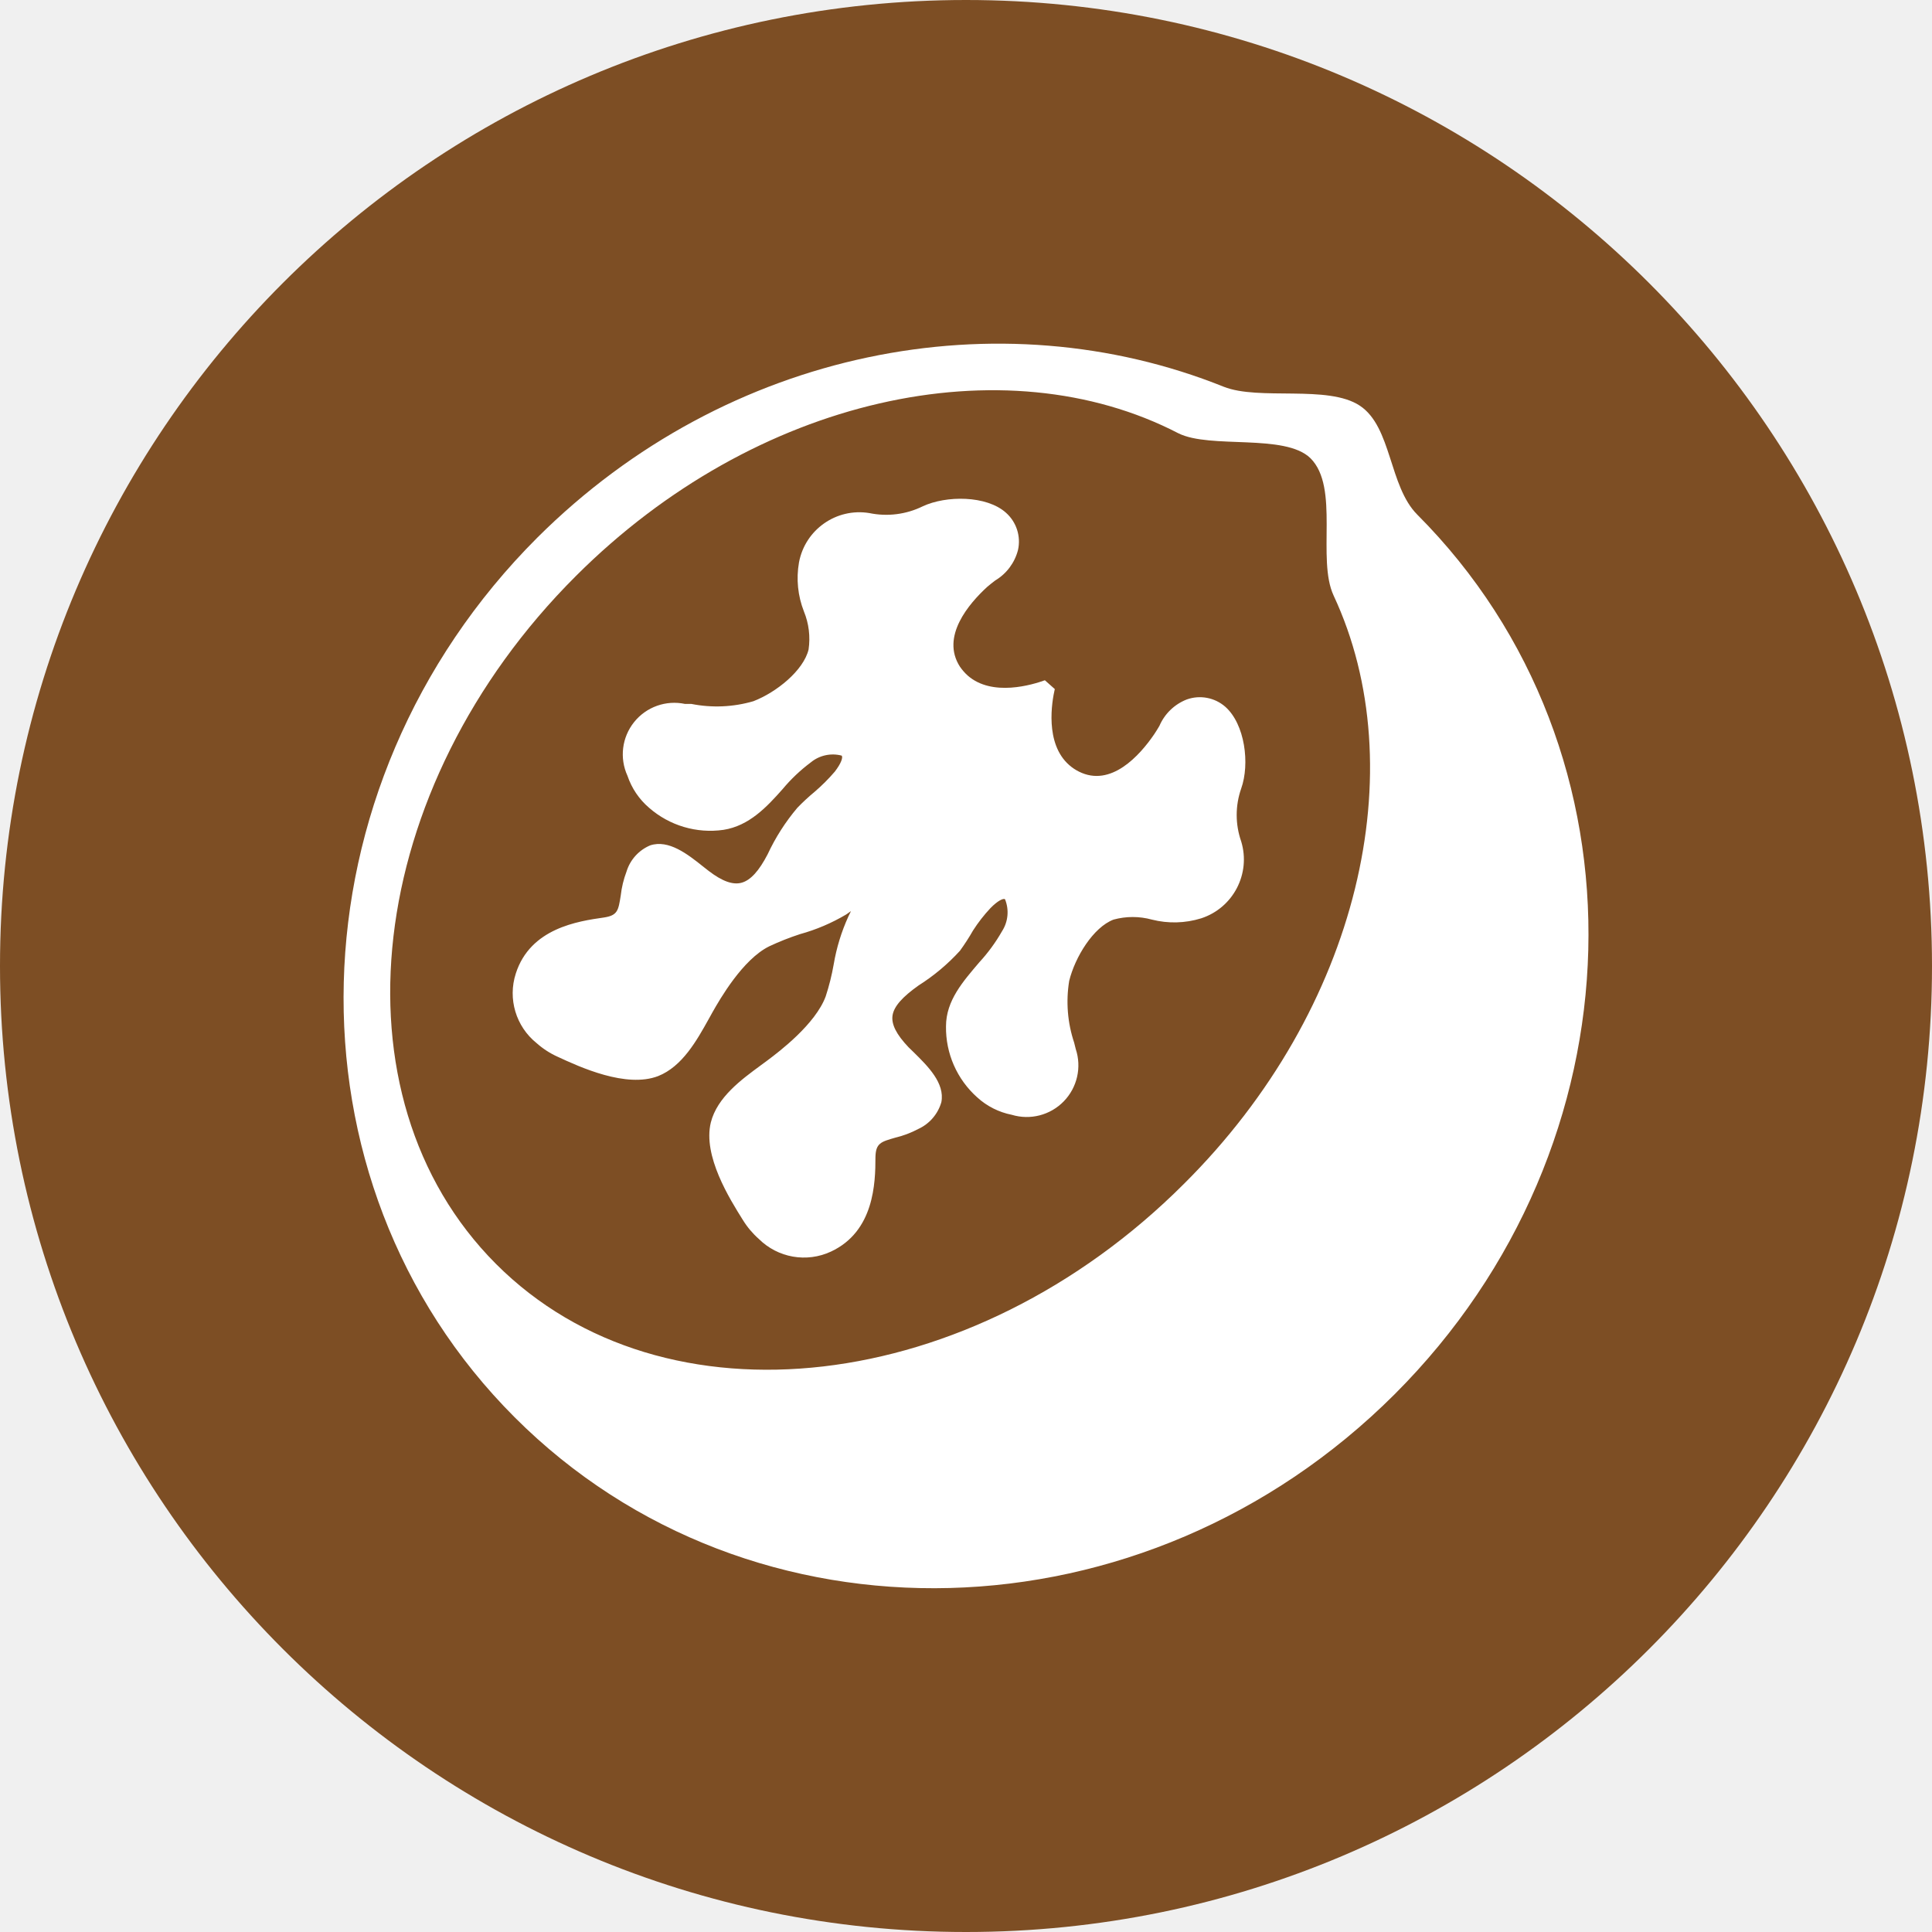
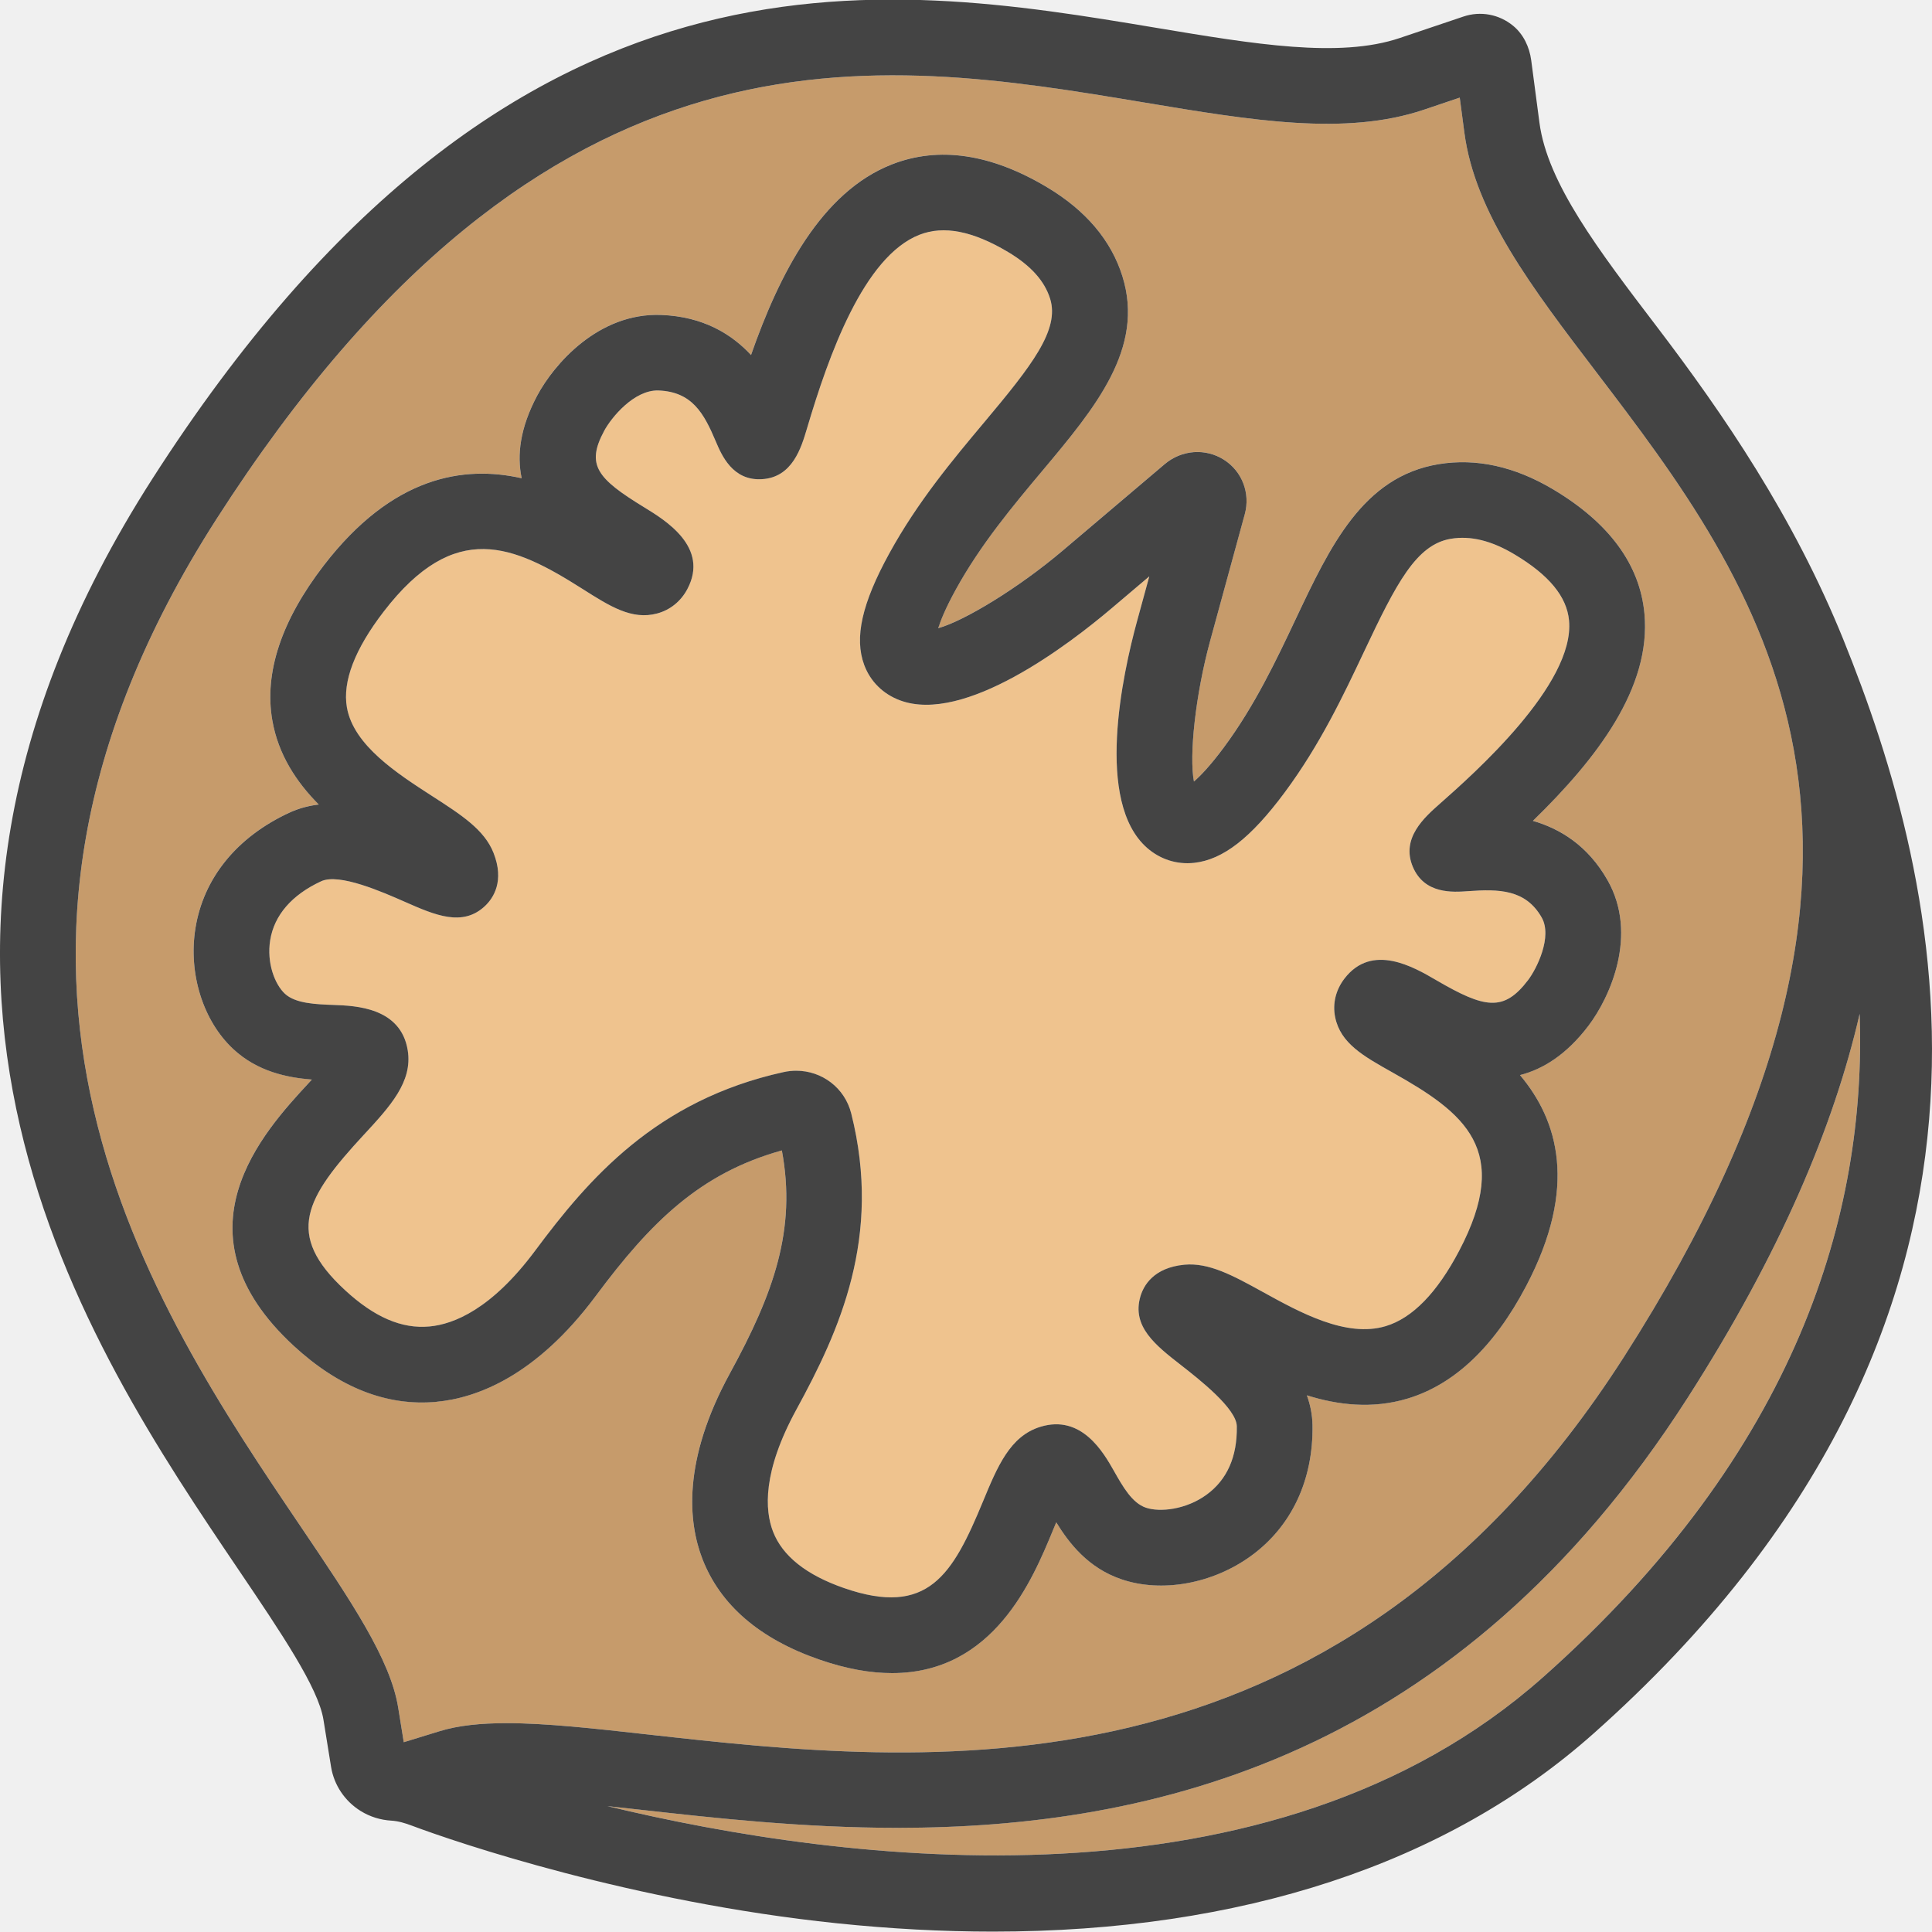
- <svg xmlns="http://www.w3.org/2000/svg" id="Ebene_1" data-name="Ebene 1" viewBox="0 0 120.76 120.76">
+ <svg xmlns="http://www.w3.org/2000/svg" id="Ebene_1" data-name="Ebene 1" viewBox="0 0 128 128">
  <defs>
-     <style>.cls-1{fill:#7d4e24;}.cls-2{fill:#fff;}</style>
+     <style>
+       .cls-1 {
+         fill: #efc38e;
+       }
+ 
+       .cls-2 {
+         fill: #c69b6b;
+       }
+ 
+       .cls-3 {
+         fill: #444;
+       }
+     </style>
  </defs>
-   <path class="cls-1" d="M120.76,60.38A60.38,60.38,0,1,1,60.38,0,60.39,60.39,0,0,1,120.76,60.38Z" />
-   <path class="cls-2" d="M88.59,32.17C86.81,30.39,87,26.69,85,25.36s-6.3-.3-8.52-1.19c-14-5.62-31-2.41-42.89,9.43C18,49.18,17.38,73.8,32.17,88.59s39.4,14.14,55-1.44S103.38,47,88.59,32.17ZM74,74c-13.26,13.26-32.52,15.5-43,5s-8.27-29.76,5-43c11.24-11.23,26.78-14.55,37.65-8.92,2,1,6.66,0,8.26,1.56,1.84,1.83.38,6.3,1.45,8.59C88.39,48,85,63.07,74,74Z" />
-   <path class="cls-2" d="M47.43,77.44a5.27,5.27,0,0,1-1-1.19c-.82-1.31-2.51-4-2-6.09.4-1.58,1.91-2.68,3.12-3.57l.42-.31c.75-.56,3-2.27,3.64-4a14.48,14.48,0,0,0,.5-2,12.05,12.05,0,0,1,.92-3l.16-.33-.3.21A11.79,11.79,0,0,1,50,58.39a16.65,16.65,0,0,0-1.92.76c-1.66.82-3.08,3.3-3.54,4.11l-.25.45c-.73,1.31-1.64,2.95-3.15,3.55-2,.77-4.89-.56-6.29-1.21a5.17,5.17,0,0,1-1.31-.85h0a4,4,0,0,1-1.3-4.35c.91-2.84,3.9-3.27,5.5-3.5.87-.13.91-.44,1.06-1.38a6.17,6.17,0,0,1,.36-1.49,2.6,2.6,0,0,1,1.48-1.64c1.15-.38,2.34.55,3.29,1.31l.37.29c.85.65,1.52.89,2.07.73s1.07-.73,1.61-1.77a13,13,0,0,1,1.86-2.91,13.26,13.26,0,0,1,1.08-1,11.53,11.53,0,0,0,1.26-1.26c.4-.52.52-.89.43-1a2.17,2.17,0,0,0-1.94.43,10.38,10.38,0,0,0-1.75,1.66c-1,1.13-2.1,2.3-3.7,2.55a5.81,5.81,0,0,1-4.65-1.38,4.54,4.54,0,0,1-1.35-2A3.22,3.22,0,0,1,42.82,44l.4,0a8.15,8.15,0,0,0,3.87-.17c1.45-.56,3.13-1.92,3.45-3.23a4.54,4.54,0,0,0-.29-2.38,5.69,5.69,0,0,1-.31-3.06,3.84,3.84,0,0,1,4.4-3.09,5.18,5.18,0,0,0,3.33-.42c1.47-.69,4-.69,5.21.4a2.41,2.41,0,0,1,.75,2.33,3.12,3.12,0,0,1-1.42,1.9c-.17.13-.34.26-.49.39-1.16,1.06-2.93,3.12-1.72,5a3.16,3.16,0,0,0,.48.55c1.54,1.36,4.08.57,4.83.3l.62.55c-.18.77-.64,3.4.9,4.75a2.83,2.83,0,0,0,.61.41c2,1,3.79-1,4.7-2.33.12-.17.22-.35.33-.53a3.08,3.08,0,0,1,1.71-1.65,2.42,2.42,0,0,1,2.4.45c1.24,1.09,1.55,3.58,1,5.12a5,5,0,0,0,0,3.3,3.87,3.87,0,0,1-2.5,4.81,5.68,5.68,0,0,1-3.08.08,4.54,4.54,0,0,0-2.4,0c-1.26.48-2.4,2.33-2.77,3.83a8.07,8.07,0,0,0,.31,3.86l.1.4a3.23,3.23,0,0,1-4,4.11,4.49,4.49,0,0,1-2.16-1.09,5.83,5.83,0,0,1-1.95-4.44c0-1.62,1.08-2.82,2.08-4a10.65,10.65,0,0,0,1.42-1.94,2.18,2.18,0,0,0,.19-2c-.1-.08-.45.08-.91.55a9.66,9.66,0,0,0-1.09,1.4A13.65,13.65,0,0,1,60,59.43a12.65,12.65,0,0,1-2.59,2.17c-1,.71-1.53,1.3-1.62,1.86s.24,1.2,1,2l.34.33c.86.85,1.94,1.91,1.71,3.1a2.65,2.65,0,0,1-1.45,1.68,6.07,6.07,0,0,1-1.43.54c-.91.26-1.22.35-1.24,1.22,0,1.62-.08,4.64-2.78,5.9A4,4,0,0,1,47.43,77.44Z" />
+   <path class="cls-2" d="m59.455,121.098c-6.284,0-12.101-.649-17.018-1.198-.75-.084-1.479-.164-2.195-.241,15.649,3.769,43.966,7.473,61.989-8.544,16.897-15.018,21.43-30.728,20.975-43.947-1.714,7.457-5.26,15.865-11.404,25.45-15.261,23.808-35.489,28.479-52.348,28.479Z" />
+   <path class="cls-2" d="m26.752,115.426l2.381-.732c1.241-.382,2.728-.53,4.439-.53,2.632,0,5.795.353,9.422.757,18.045,2.01,45.316,5.054,64.585-25.003,21.89-34.15,8.756-51.387-1.797-65.236-4.326-5.676-8.062-10.579-8.763-15.899l-.306-2.315-2.371.8c-5.191,1.752-11.382.718-18.547-.479C58.179,3.849,36.262.19,14.32,34.422c-19.22,29.984-4.266,52.113,5.63,66.755,3.304,4.889,5.914,8.751,6.43,11.95l.371,2.299Zm-7.291-26.262c-8.153-7.52-1.996-14.184.964-17.387.075-.082.155-.168.236-.256-1.624-.129-3.595-.519-5.209-2.022-2.002-1.864-2.985-5.003-2.506-7.997.533-3.331,2.743-6.053,6.224-7.663.63-.291,1.284-.462,1.947-.54-1.468-1.479-2.682-3.301-3.077-5.58-.547-3.156.599-6.606,3.405-10.255,4.549-5.916,9.261-6.653,13.116-5.783-.323-1.522-.114-3.334,1.031-5.478,1.096-2.056,4.046-5.507,8.217-5.339,2.801.105,4.679,1.286,5.947,2.654,1.88-5.383,4.658-10.807,9.34-12.633,3.105-1.21,6.558-.701,10.261,1.51,2.576,1.537,4.259,3.523,5.003,5.902,1.496,4.782-1.807,8.722-5.304,12.894-1.922,2.292-4.1,4.891-5.742,7.883-.658,1.2-.99,2.015-1.156,2.542,1.756-.492,5.333-2.674,8.233-5.128l6.771-5.739c1.124-.953,2.702-1.071,3.925-.293,1.206.767,1.761,2.22,1.38,3.615l-2.299,8.41c-.964,3.541-1.397,7.573-1.067,9.292.425-.367,1.079-1.041,1.987-2.266,2.042-2.754,3.478-5.793,4.745-8.475,2.298-4.862,4.467-9.454,9.474-10.282,2.496-.412,5.052.152,7.606,1.677,3.702,2.21,5.732,4.975,6.034,8.218.457,4.896-3.121,9.587-7.39,13.736,1.776.509,3.63,1.616,4.946,3.932,2.046,3.601.167,7.756-1.266,9.645-1.448,1.906-3.006,2.875-4.534,3.266,2.503,2.973,3.868,7.396.408,13.977-2.111,4.017-4.758,6.526-7.866,7.458-2.324.697-4.602.429-6.662-.218.226.622.362,1.279.373,1.973.059,3.637-1.388,6.717-4.077,8.67-2.546,1.849-5.92,2.456-8.59,1.542-2.195-.75-3.458-2.379-4.311-3.77-.078.187-.154.371-.225.542-1.35,3.266-3.909,9.447-10.654,9.447-1.417,0-3.018-.272-4.831-.902-3.953-1.372-6.556-3.616-7.735-6.669-.924-2.394-1.358-6.47,1.827-12.295,2.898-5.304,4.416-9.519,3.439-14.763-5.402,1.503-8.666,4.719-12.325,9.637-3.988,5.358-7.939,6.772-10.551,7.016-3.294.308-6.465-.943-9.463-3.707Z" />
+   <path class="cls-3" d="m122.138,42.4c-3.303-8.169-7.959-14.97-12.365-20.752-3.893-5.108-7.253-9.519-7.781-13.52l-.544-4.125c-.116-.882-.512-1.729-1.2-2.295-.935-.769-2.168-.99-3.292-.611l-4.219,1.422c-4,1.349-9.616.412-16.117-.673C58.558-1.169,33.822-5.295,10.095,31.721c-20.998,32.759-4.288,57.486,5.696,72.26,2.841,4.205,5.296,7.836,5.637,9.945l.506,3.131v.002c.196,1.207.91,2.272,1.961,2.924.619.384,1.317.597,2.03.639.46.027.908.162,1.339.324,3.086,1.16,14.665,5.072,28.186,6.476,3.553.369,6.998.552,10.329.552,16.429,0,30.052-4.461,39.788-13.115,30.909-27.471,22.877-56.864,16.571-72.457ZM26.38,113.128c-.516-3.199-3.127-7.061-6.43-11.95-9.896-14.643-24.849-36.771-5.63-66.755C36.262.19,58.179,3.849,75.794,6.789c7.165,1.197,13.356,2.23,18.547.479l2.371-.8.306,2.315c.702,5.321,4.437,10.223,8.763,15.899,10.553,13.85,23.687,31.086,1.797,65.236-19.269,30.058-46.54,27.013-64.585,25.003-3.626-.404-6.79-.757-9.422-.757-1.712,0-3.198.149-4.439.53l-2.381.732-.371-2.299Zm75.851-2.012c-18.023,16.017-46.341,12.313-61.989,8.544.715.077,1.445.157,2.195.241,4.917.549,10.734,1.198,17.018,1.198,16.859,0,37.087-4.671,52.348-28.479,6.144-9.585,9.689-17.993,11.404-25.45.455,13.219-4.079,28.929-20.975,43.947Z" />
+   <path class="cls-1" d="m28.457,87.883c1.597-.149,4.106-1.139,6.992-5.015,3.534-4.752,8.013-9.978,16.461-11.837.282-.063.564-.092.841-.092,1.698,0,3.215,1.127,3.644,2.83,2.065,8.187-.792,14.418-3.631,19.614-2.264,4.142-2.093,6.686-1.55,8.091.624,1.616,2.206,2.873,4.702,3.74,5.57,1.935,7.196-.873,9.203-5.726.962-2.327,1.794-4.336,3.803-4.956,2.738-.844,4.187,1.701,4.88,2.926.59,1.041,1.201,2.119,2.112,2.43.935.319,2.662.128,4.016-.854,1.367-.993,2.044-2.52,2.011-4.537-.019-1.181-2.507-3.125-3.704-4.058-1.68-1.311-3.268-2.55-2.683-4.546.205-.702.857-1.907,2.917-2.102,1.626-.15,3.206.711,5.196,1.808,2.463,1.357,5.526,3.046,8.137,2.263,1.768-.529,3.405-2.208,4.866-4.988,3.522-6.698.385-9.128-4.433-11.83-1.913-1.074-3.424-1.921-3.778-3.641-.185-.897.033-1.809.613-2.567,1.825-2.38,4.591-.766,6.078.102,3.219,1.875,4.478,2.121,6.09-.005.583-.768,1.62-2.879.9-4.145-1.06-1.866-2.834-1.894-4.868-1.746-1.014.074-2.9.212-3.669-1.611-.799-1.895.761-3.272,1.794-4.184,2.213-1.956,8.948-7.907,8.555-12.135-.147-1.584-1.33-3.018-3.612-4.381-1.528-.913-2.907-1.251-4.213-1.035-2.3.38-3.62,2.956-5.755,7.476-1.366,2.892-2.915,6.169-5.251,9.319-2.246,3.03-4.101,4.472-6.016,4.677-1.14.121-2.24-.231-3.109-.992-3.472-3.044-1.624-11.512-.667-15.012l.814-2.978-2.506,2.124c-2.789,2.365-9.739,7.695-14.022,6.087-1.117-.419-1.956-1.25-2.36-2.341-.668-1.798-.156-4.077,1.661-7.389,1.877-3.424,4.224-6.222,6.294-8.692,3.126-3.728,5.008-6.118,4.362-8.184-.37-1.184-1.282-2.195-2.788-3.094-2.341-1.396-4.259-1.771-5.864-1.144-3.703,1.443-6.027,8.008-7.452,12.82-.385,1.299-.967,3.261-2.995,3.375-1.935.117-2.666-1.591-3.052-2.504-.786-1.86-1.565-3.289-3.801-3.373-1.605-.049-3.12,1.785-3.601,2.689-1.199,2.245-.469,3.141,2.663,5.054,1.402.857,4.32,2.639,2.859,5.409-.432.818-1.144,1.394-2.008,1.623-1.673.447-3.119-.472-4.949-1.632-4.571-2.9-8.443-4.632-13.162,1.504-1.916,2.492-2.738,4.629-2.44,6.348.435,2.515,3.337,4.387,5.669,5.89,1.92,1.238,3.437,2.217,4.044,3.747.744,1.879-.02,3-.541,3.502-1.491,1.435-3.343.619-5.304-.243-1.53-.673-4.379-1.928-5.573-1.375-1.945.9-3.114,2.251-3.378,3.907-.241,1.506.308,2.923.974,3.543.7.652,2.051.701,3.242.745,1.441.053,4.441.163,4.898,3.009.333,2.083-1.166,3.707-2.903,5.587-3.885,4.205-5.274,6.593-1.246,10.307,1.935,1.785,3.756,2.575,5.593,2.4Z" />
+   <path class="cls-3" d="m28.924,92.872c2.612-.244,6.564-1.658,10.551-7.016,3.659-4.918,6.923-8.134,12.325-9.637.977,5.244-.541,9.459-3.439,14.763-3.185,5.826-2.751,9.901-1.827,12.295,1.18,3.053,3.782,5.297,7.735,6.669,1.814.63,3.415.902,4.831.902,6.745,0,9.304-6.182,10.654-9.447.072-.171.147-.355.225-.542.853,1.391,2.116,3.02,4.311,3.77,2.67.914,6.043.306,8.59-1.542,2.689-1.953,4.136-5.033,4.077-8.67-.012-.694-.147-1.35-.373-1.973,2.06.647,4.338.915,6.662.218,3.108-.932,5.754-3.441,7.866-7.458,3.461-6.581,2.096-11.004-.408-13.977,1.528-.39,3.086-1.359,4.534-3.266,1.432-1.889,3.312-6.044,1.266-9.645-1.316-2.316-3.17-3.422-4.946-3.932,4.269-4.149,7.846-8.84,7.39-13.736-.302-3.243-2.332-6.008-6.034-8.218-2.554-1.525-5.111-2.089-7.606-1.677-5.007.827-7.176,5.419-9.474,10.282-1.267,2.682-2.703,5.721-4.745,8.475-.908,1.225-1.562,1.899-1.987,2.266-.33-1.719.103-5.752,1.067-9.292l2.299-8.41c.381-1.395-.173-2.848-1.38-3.615-1.223-.778-2.801-.66-3.925.293l-6.771,5.739c-2.9,2.454-6.477,4.636-8.233,5.128.167-.527.498-1.343,1.156-2.542,1.641-2.992,3.819-5.59,5.742-7.883,3.497-4.172,6.8-8.112,5.304-12.894-.744-2.379-2.427-4.365-5.003-5.902-3.704-2.211-7.156-2.72-10.261-1.51-4.682,1.826-7.46,7.25-9.34,12.633-1.268-1.368-3.146-2.55-5.947-2.654-4.171-.167-7.12,3.284-8.217,5.339-1.144,2.144-1.354,3.956-1.031,5.478-3.855-.87-8.567-.133-13.116,5.783-2.806,3.649-3.951,7.099-3.405,10.255.395,2.28,1.609,4.101,3.077,5.58-.663.078-1.317.249-1.947.54-3.48,1.61-5.691,4.332-6.224,7.663-.479,2.994.505,6.133,2.506,7.997,1.614,1.503,3.585,1.893,5.209,2.022-.081.088-.161.174-.236.256-2.96,3.203-9.117,9.867-.964,17.387,2.998,2.764,6.169,4.015,9.463,3.707Zm-4.813-17.695c1.737-1.88,3.236-3.503,2.903-5.587-.457-2.846-3.457-2.956-4.898-3.009-1.191-.044-2.543-.093-3.242-.745-.666-.62-1.215-2.037-.974-3.543.265-1.656,1.433-3.007,3.378-3.907,1.194-.553,4.043.702,5.573,1.375,1.961.863,3.812,1.678,5.304.243.521-.502,1.285-1.623.541-3.502-.606-1.531-2.123-2.509-4.044-3.747-2.332-1.504-5.234-3.375-5.669-5.89-.298-1.719.523-3.856,2.44-6.348,4.72-6.136,8.592-4.404,13.162-1.504,1.83,1.161,3.276,2.079,4.949,1.632.863-.229,1.576-.805,2.008-1.623,1.461-2.77-1.457-4.552-2.859-5.409-3.132-1.914-3.862-2.809-2.663-5.054.481-.903,1.996-2.738,3.601-2.689,2.236.084,3.015,1.513,3.801,3.373.386.913,1.117,2.622,3.052,2.504,2.028-.114,2.61-2.076,2.995-3.375,1.426-4.812,3.75-11.376,7.452-12.82,1.605-.627,3.523-.252,5.864,1.144,1.506.899,2.417,1.911,2.788,3.094.646,2.066-1.236,4.456-4.362,8.184-2.07,2.469-4.417,5.268-6.294,8.692-1.817,3.312-2.329,5.591-1.661,7.389.405,1.091,1.243,1.922,2.36,2.341,4.283,1.608,11.232-3.722,14.022-6.087l2.506-2.124-.814,2.978c-.956,3.499-2.805,11.968.667,15.012.869.761,1.968,1.113,3.109.992,1.915-.205,3.77-1.647,6.016-4.677,2.336-3.15,3.885-6.427,5.251-9.319,2.135-4.52,3.456-7.096,5.755-7.476,1.306-.216,2.685.122,4.213,1.035,2.283,1.363,3.466,2.796,3.612,4.381.394,4.228-6.341,10.179-8.555,12.135-1.033.912-2.593,2.29-1.794,4.184.769,1.823,2.655,1.685,3.669,1.611,2.034-.147,3.807-.12,4.868,1.746.719,1.266-.317,3.377-.9,4.145-1.613,2.126-2.872,1.881-6.09.005-1.486-.868-4.252-2.482-6.078-.102-.58.757-.799,1.669-.613,2.567.354,1.72,1.866,2.568,3.778,3.641,4.818,2.702,7.955,5.132,4.433,11.83-1.461,2.78-3.098,4.458-4.866,4.988-2.611.784-5.674-.905-8.137-2.263-1.99-1.097-3.569-1.958-5.196-1.808-2.06.195-2.712,1.4-2.917,2.102-.585,1.995,1.002,3.234,2.683,4.546,1.196.934,3.685,2.877,3.704,4.058.033,2.017-.644,3.543-2.011,4.537-1.354.983-3.081,1.173-4.016.854-.911-.311-1.523-1.389-2.112-2.43-.694-1.225-2.143-3.77-4.88-2.926-2.009.619-2.84,2.629-3.803,4.956-2.008,4.853-3.633,7.66-9.203,5.726-2.497-.867-4.078-2.125-4.702-3.74-.543-1.405-.714-3.949,1.55-8.091,2.839-5.196,5.696-11.427,3.631-19.614-.429-1.703-1.946-2.83-3.644-2.83-.276,0-.558.029-.841.092-8.449,1.859-12.927,7.085-16.461,11.837-2.885,3.876-5.395,4.867-6.992,5.015-1.837.175-3.658-.615-5.593-2.4-4.028-3.714-2.639-6.102,1.246-10.307Z" />
</svg>
